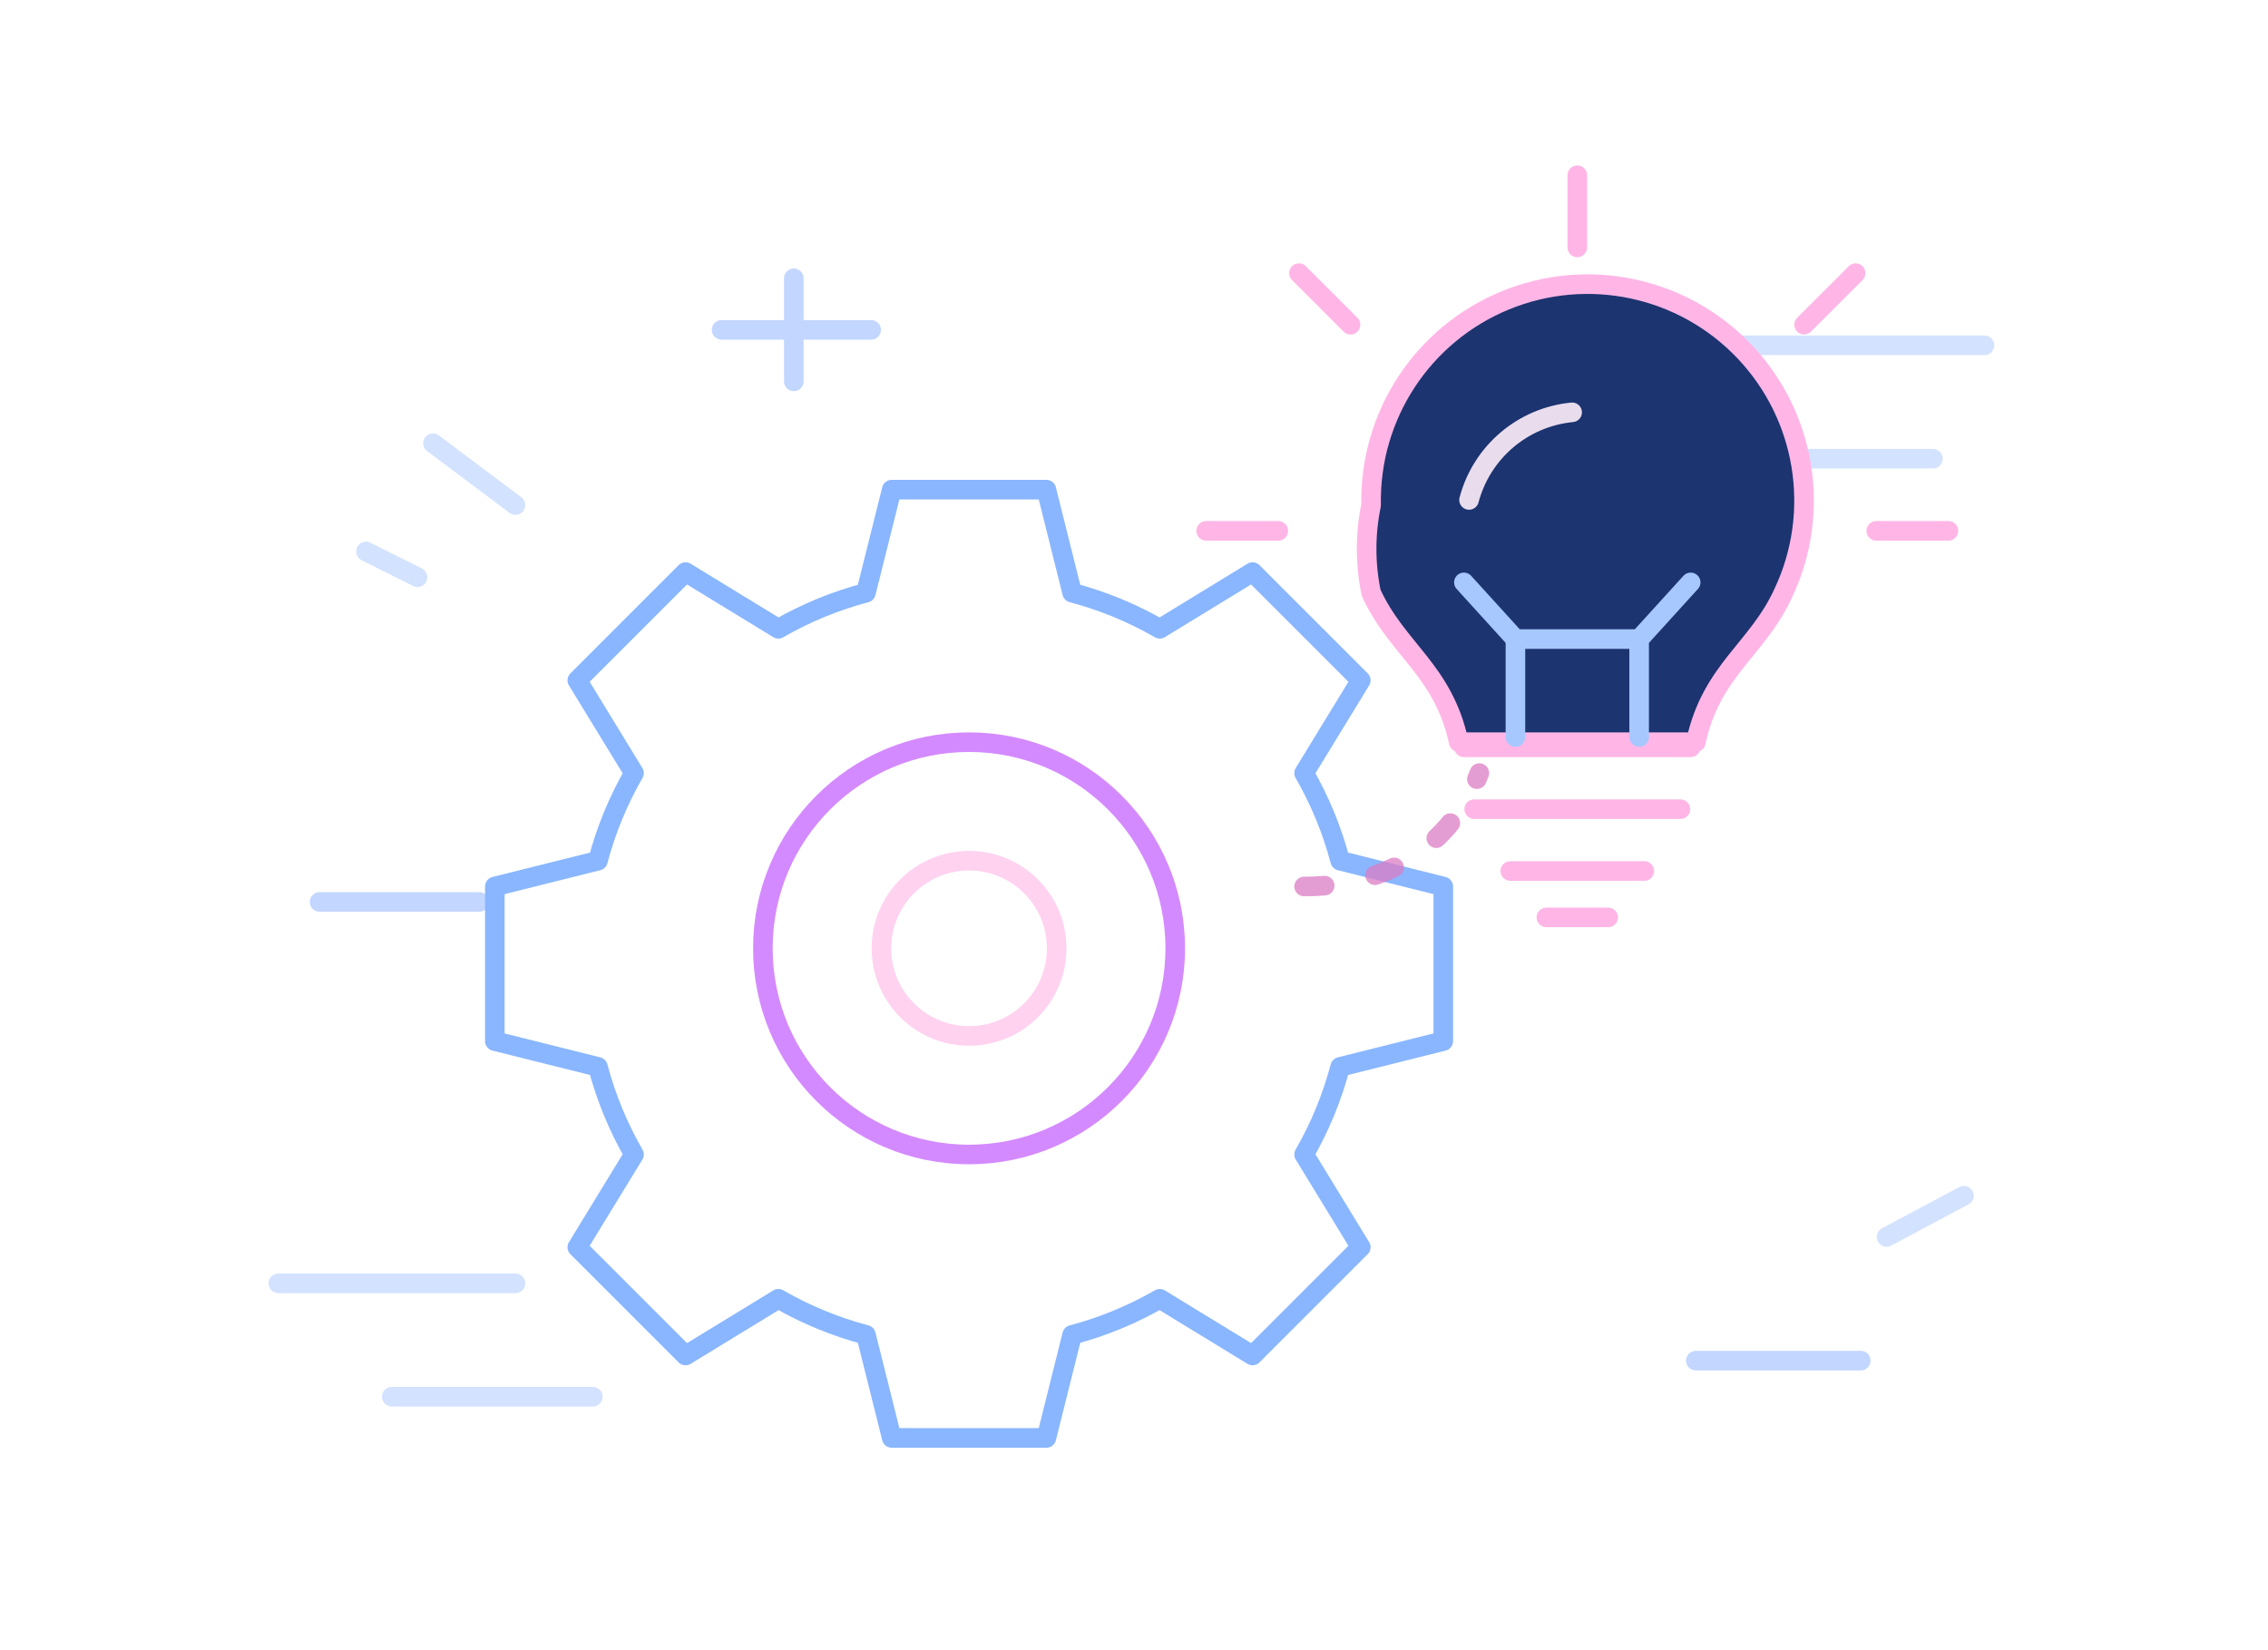
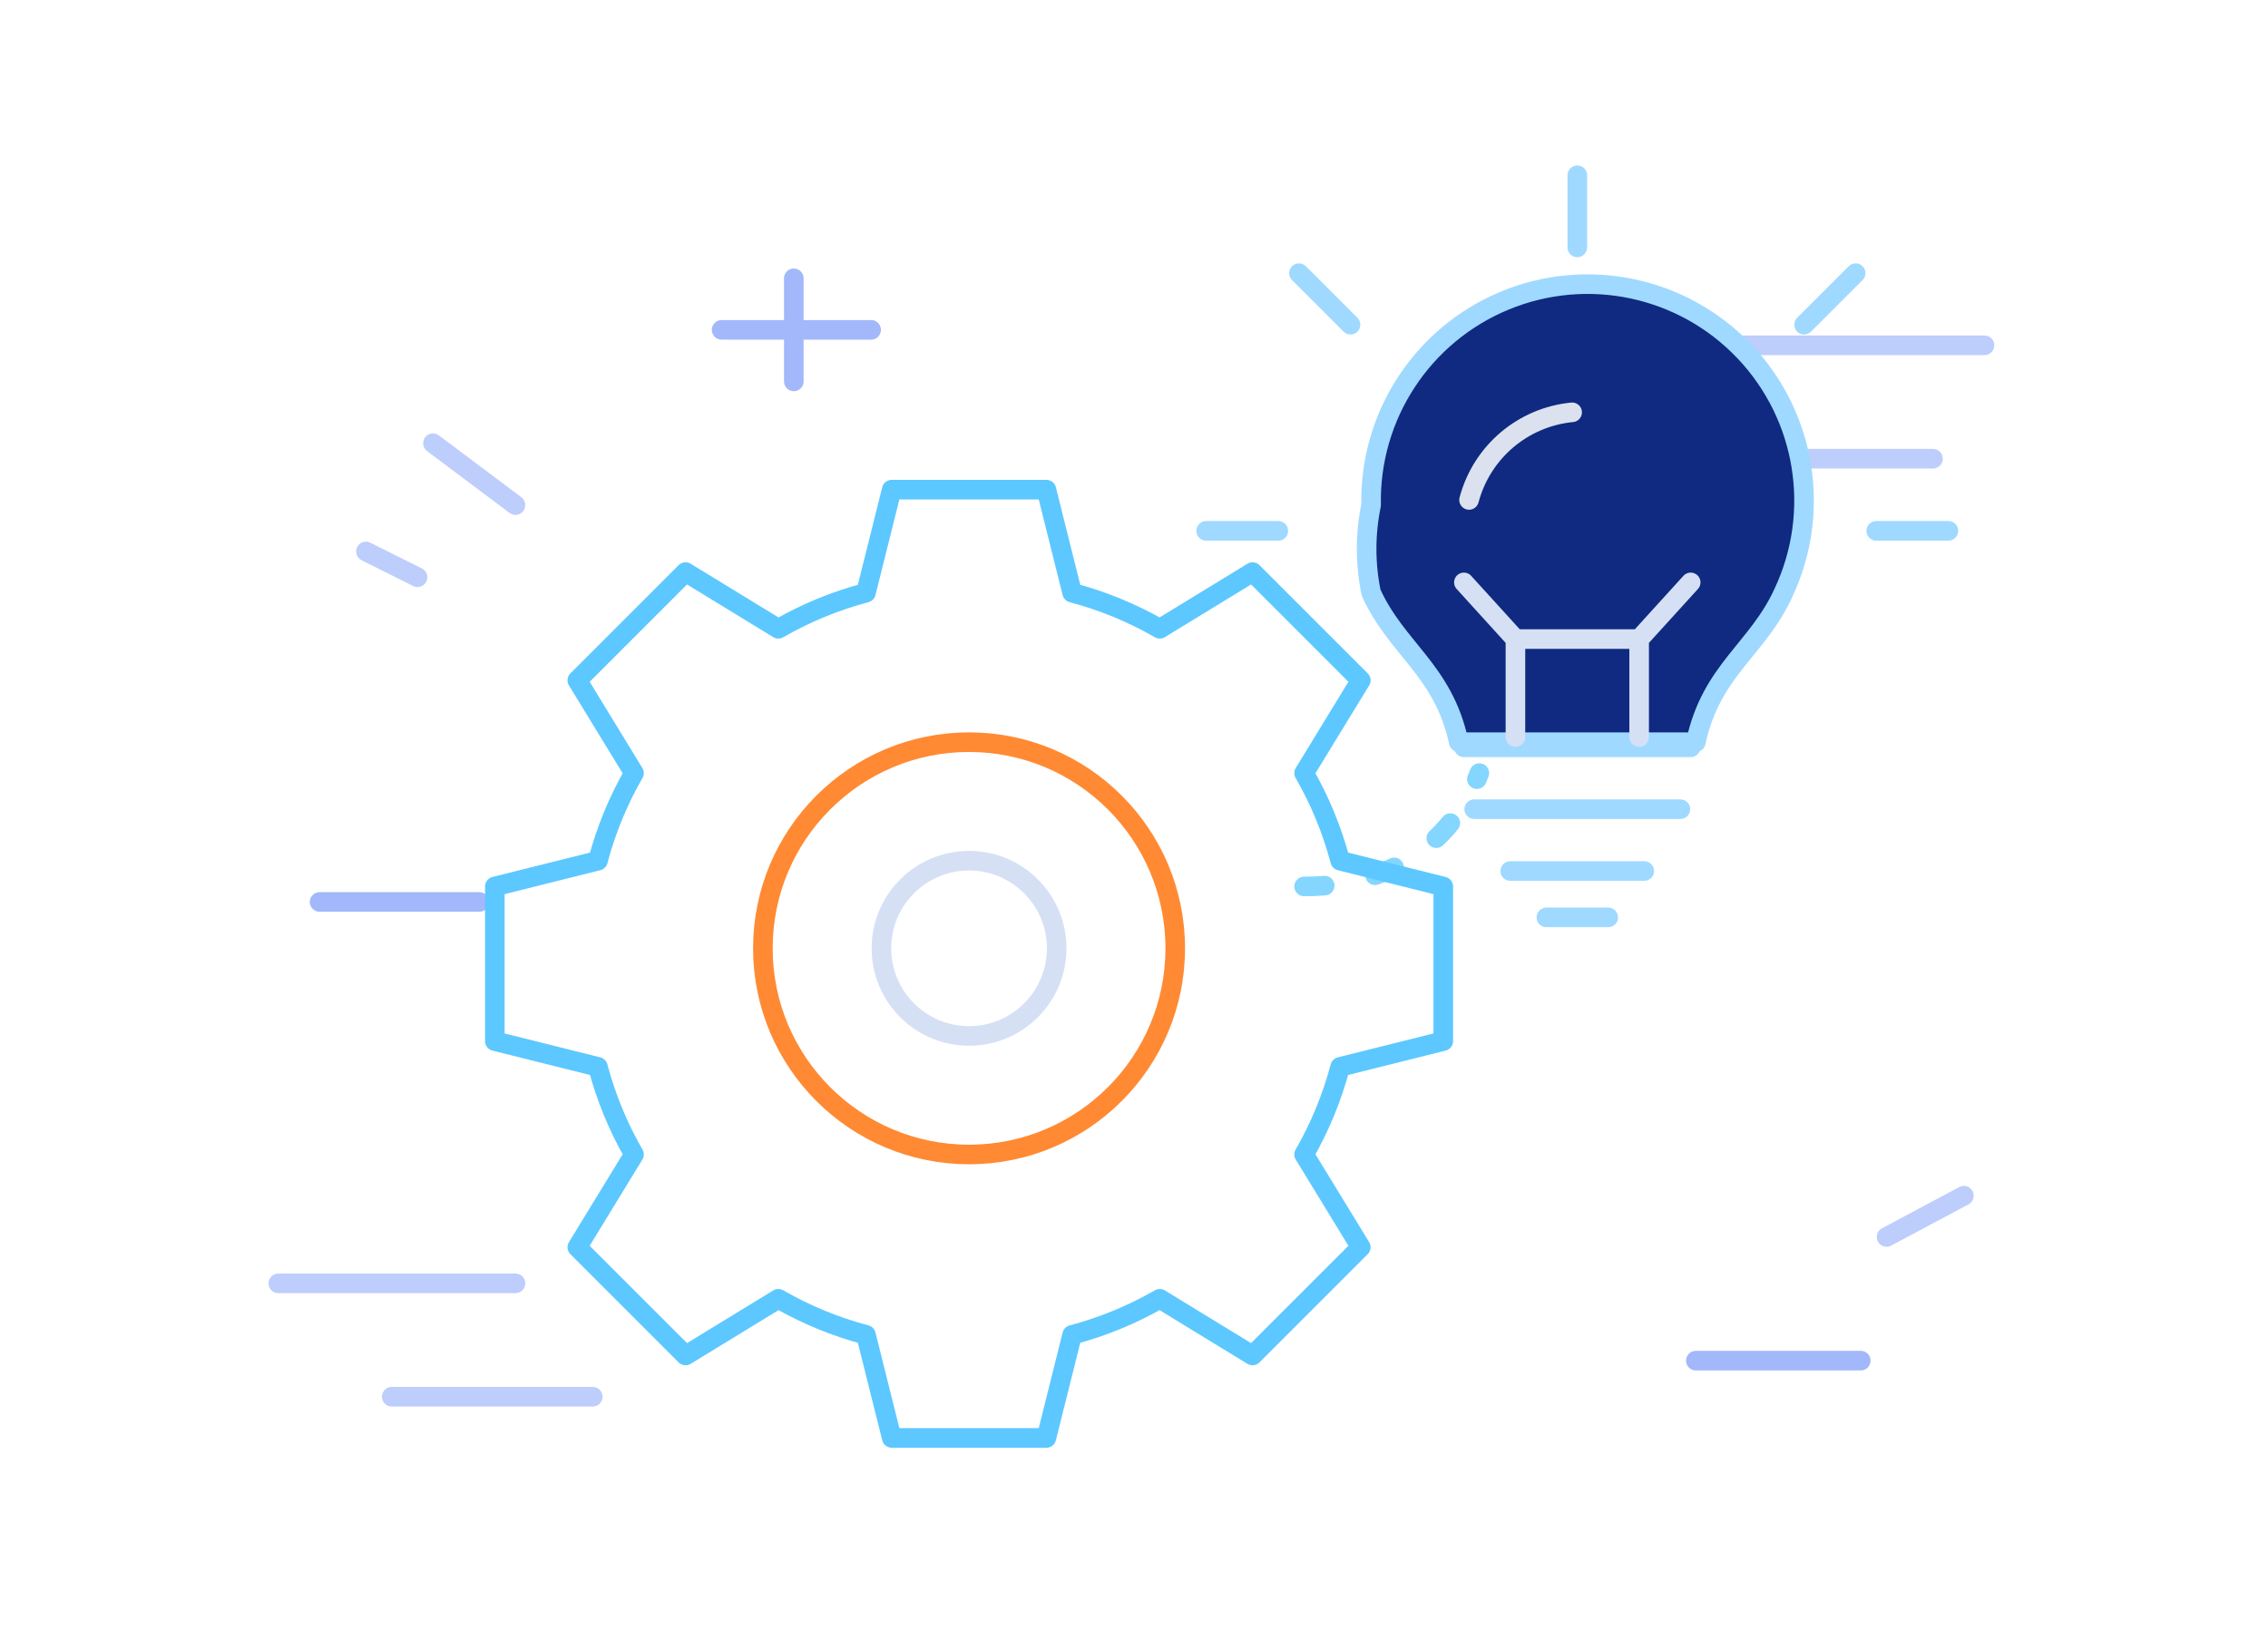
<svg xmlns="http://www.w3.org/2000/svg" viewBox="0 0 440 320" fill="none" role="img" aria-labelledby="title desc">
-   <g stroke="#7fa9ff" stroke-width="3.8" stroke-linecap="round" stroke-linejoin="round">
+   <g stroke="#3D6BF5" stroke-width="3.8" stroke-linecap="round" stroke-linejoin="round">
    <path opacity=".34" d="M54 249h46m-24 22h39m222-204h48m-34 22h24M84 86l16 12m-29 9 10 5m285 128 15-8" />
    <path opacity=".48" d="M62 175h31m236 89h32M154 54v20m-14-10h29" />
    <g transform="translate(188 184)">
-       <path stroke="#89b6ff" d="M-15-89h30l5 20a70 70 0 0 1 17 7l18-11 21 21-11 18a70 70 0 0 1 7 17l20 5v30l-20 5a70 70 0 0 1-7 17l11 18-21 21-18-11a70 70 0 0 1-17 7l-5 20h-30l-5-20a70 70 0 0 1-17-7l-18 11-21-21 11-18a70 70 0 0 1-7-17l-20-5v-30l20-5a70 70 0 0 1 7-17l-11-18 21-21 18 11a70 70 0 0 1 17-7z" />
-       <circle r="40" stroke="#d48aff" />
-       <circle r="17" stroke="#ffd2f0" />
+       <path stroke="#5CC8FF" d="M-15-89h30l5 20a70 70 0 0 1 17 7l18-11 21 21-11 18a70 70 0 0 1 7 17l20 5v30l-20 5a70 70 0 0 1-7 17l11 18-21 21-18-11a70 70 0 0 1-17 7l-5 20h-30l-5-20a70 70 0 0 1-17-7l-18 11-21-21 11-18a70 70 0 0 1-7-17l-20-5v-30l20-5a70 70 0 0 1 7-17l-11-18 21-21 18 11a70 70 0 0 1 17-7z" />
+       <circle r="40" stroke="#FF8A33" />
+       <circle r="17" stroke="#D6E0F5" />
    </g>
    <g transform="translate(306 111)">
-       <path d="M-40-13a42 42 0 1 1 80 17c-5 11-14 15-17 29h-46c-3-14-12-18-17-29a42 42 0 0 1 0-17z" fill="#1c3470" stroke="#ffb6e6" />
-       <path d="M-22 34h44m-42 12h40m-33 12h26m-19 9h12" stroke="#ffb6e6" />
-       <path d="M-12 32v-19l-10-11m34 30v-19L22 2M-12 13h24" stroke="#a6c8ff" />
-       <path d="M0-63v-14m-44 29-10-10m98 10 10-10M-58-8h-14m130 0h14" stroke="#ffb6e6" />
-       <path d="M-21-14a23 23 0 0 1 20-17" stroke="#fff0fb" opacity=".9" />
+       <path d="M-40-13a42 42 0 1 1 80 17c-5 11-14 15-17 29h-46c-3-14-12-18-17-29a42 42 0 0 1 0-17z" fill="#0F2A80" stroke="#9FD9FF" />
+       <path d="M-22 34h44m-42 12h40m-33 12h26m-19 9h12" stroke="#9FD9FF" />
+       <path d="M-12 32v-19l-10-11m34 30v-19L22 2M-12 13h24" stroke="#D6E0F5" />
+       <path d="M0-63v-14m-44 29-10-10m98 10 10-10M-58-8h-14m130 0h14" stroke="#9FD9FF" />
+       <path d="M-21-14a23 23 0 0 1 20-17" stroke="#F2F5FA" opacity=".9" />
    </g>
-     <path d="M253 172c22 0 31-14 34-22" stroke="#db7cc4" stroke-dasharray="4 10" opacity=".75" />
+     <path d="M253 172c22 0 31-14 34-22" stroke="#5CC8FF" stroke-dasharray="4 10" opacity=".75" />
  </g>
</svg>
